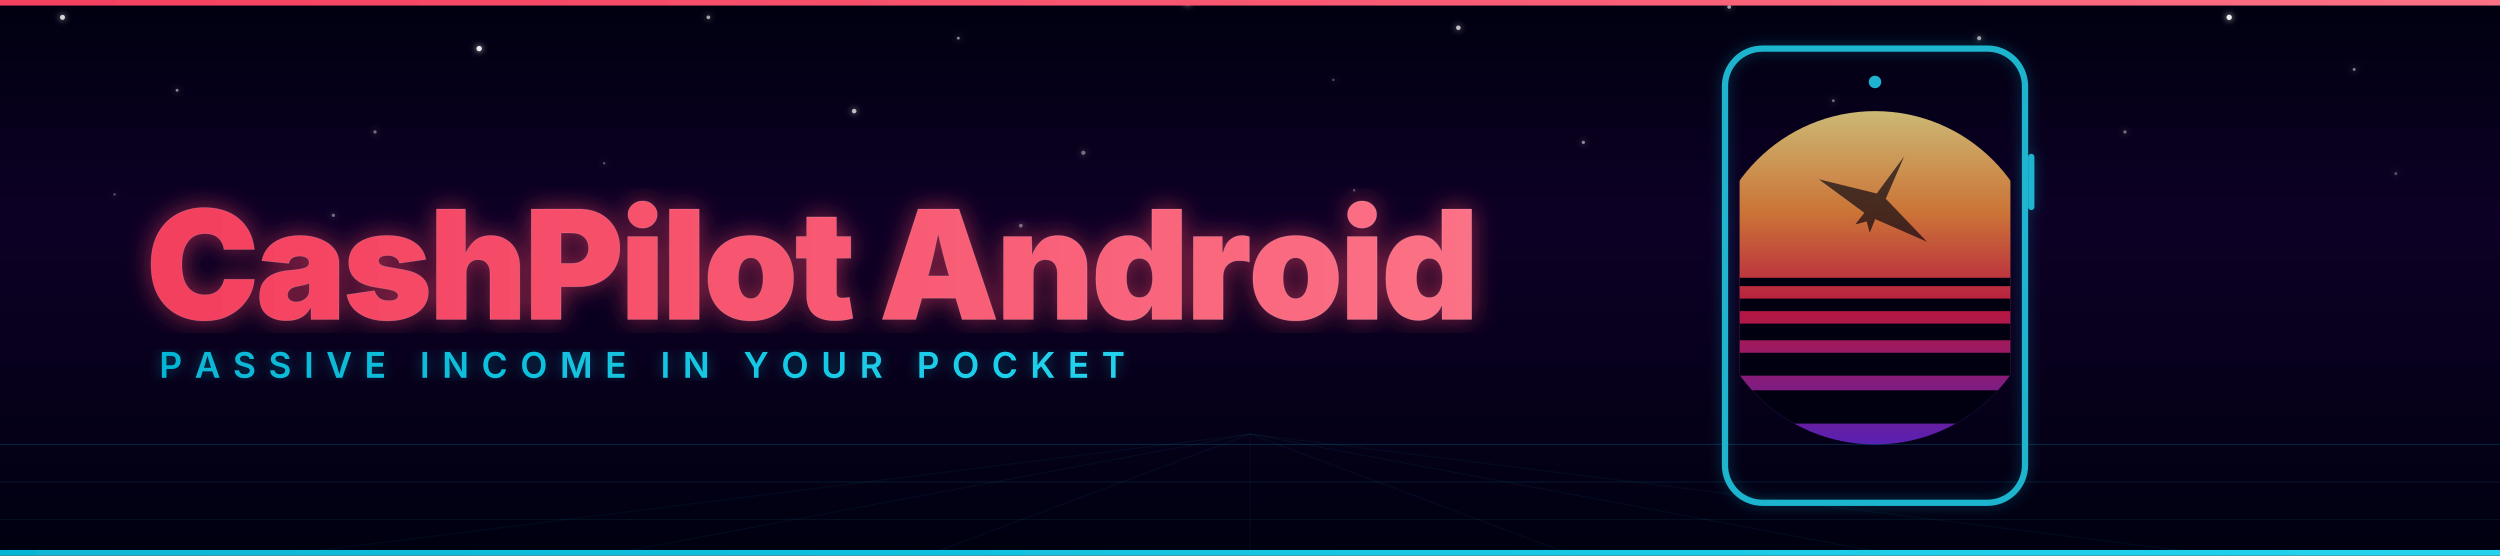
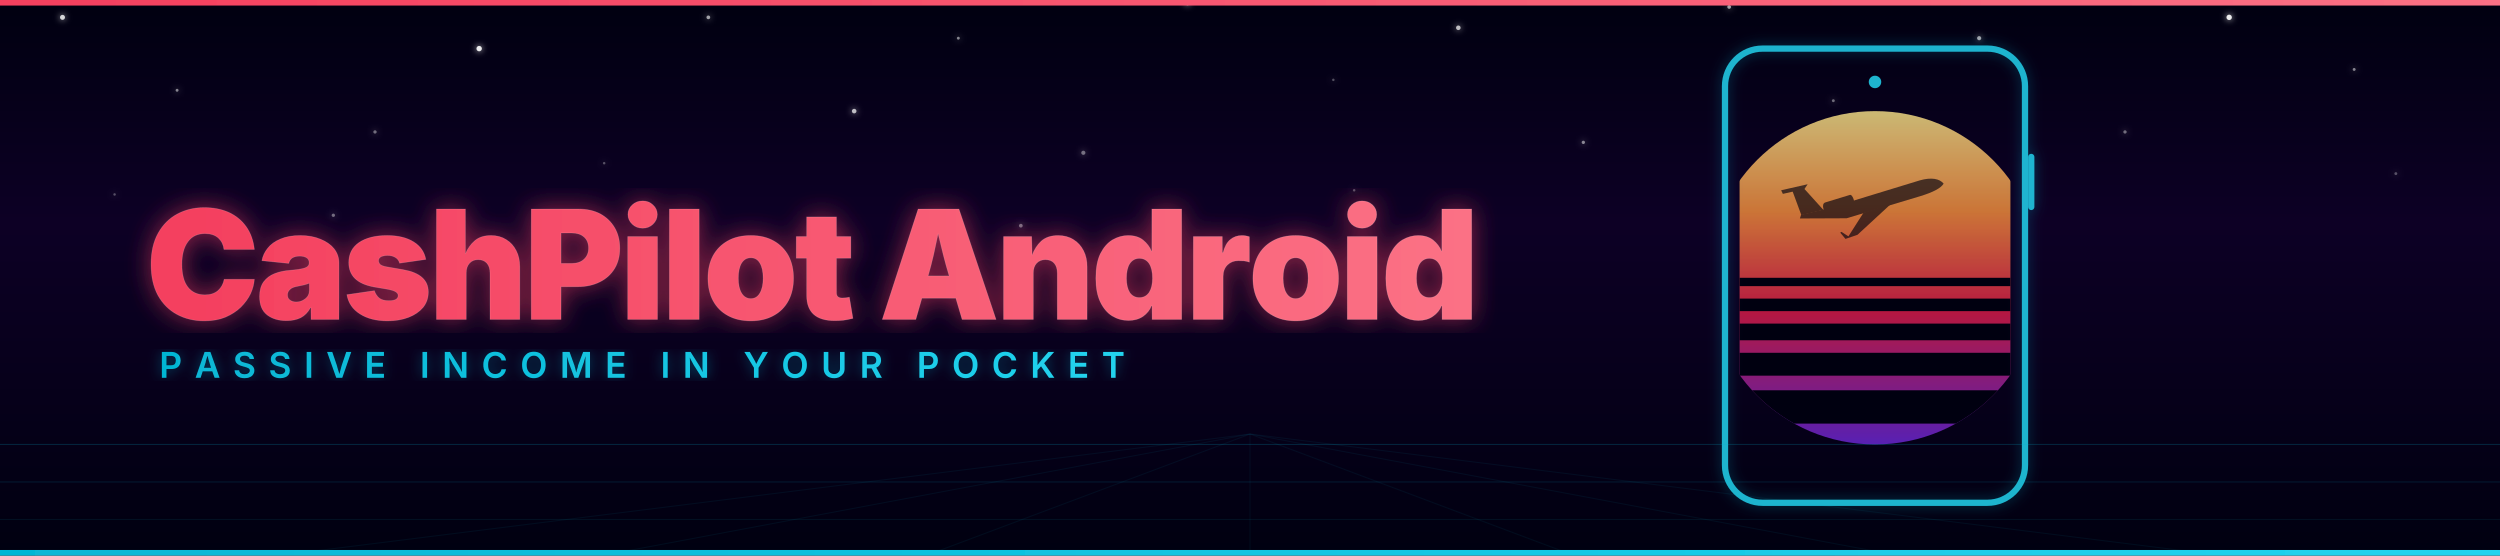
<svg xmlns="http://www.w3.org/2000/svg" viewBox="0 0 900 200" width="900" height="200" role="img" aria-label="CashPilot Android">
  <defs>
    <linearGradient id="bg" x1="0%" y1="0%" x2="0%" y2="100%">
      <stop offset="0%" stop-color="#000010" />
      <stop offset="40%" stop-color="#0d0025" />
      <stop offset="100%" stop-color="#000010" />
    </linearGradient>
    <linearGradient id="sun" x1="0%" y1="0%" x2="0%" y2="100%">
      <stop offset="0%" stop-color="#fde68a" />
      <stop offset="30%" stop-color="#fb923c" />
      <stop offset="60%" stop-color="#e11d48" />
      <stop offset="100%" stop-color="#6d28d9" />
    </linearGradient>
    <linearGradient id="pk" x1="0%" y1="0%" x2="100%" y2="0%">
      <stop offset="0%" stop-color="#f43f5e" />
      <stop offset="100%" stop-color="#fb7185" />
    </linearGradient>
    <linearGradient id="cy" x1="0%" y1="0%" x2="100%" y2="0%">
      <stop offset="0%" stop-color="#06b6d4" />
      <stop offset="100%" stop-color="#22d3ee" />
    </linearGradient>
    <filter id="pg">
      <feGaussianBlur stdDeviation="6" result="b" />
      <feFlood flood-color="#f43f5e" flood-opacity="0.5" result="c" />
      <feComposite in="c" in2="b" operator="in" result="g" />
      <feMerge>
        <feMergeNode in="g" />
        <feMergeNode in="SourceGraphic" />
      </feMerge>
    </filter>
    <filter id="cg">
      <feGaussianBlur stdDeviation="3" result="b" />
      <feFlood flood-color="#06b6d4" flood-opacity="0.4" result="c" />
      <feComposite in="c" in2="b" operator="in" result="g" />
      <feMerge>
        <feMergeNode in="g" />
        <feMergeNode in="SourceGraphic" />
      </feMerge>
    </filter>
    <filter id="sg">
      <feGaussianBlur stdDeviation="1.5" result="b" />
      <feMerge>
        <feMergeNode in="b" />
        <feMergeNode in="SourceGraphic" />
      </feMerge>
    </filter>
    <clipPath id="cue">
      <rect x="835" y="47" width="130" height="204" rx="12" />
    </clipPath>
    <clipPath id="sc">
      <circle cx="900" cy="150" r="80" />
    </clipPath>
  </defs>
  <rect width="900" height="200" fill="url(#bg)" />
  <g transform="translate(0,-12.5) scale(0.75)">
    <g fill="#fff" filter="url(#sg)">
      <circle cx="30" cy="25" r="1.2" opacity="0.8" />
      <circle cx="85" cy="60" r="0.7" opacity="0.5" />
      <circle cx="120" cy="15" r="1" opacity="0.7" />
      <circle cx="180" cy="80" r="0.8" opacity="0.4" />
      <circle cx="230" cy="40" r="1.3" opacity="0.9" />
      <circle cx="290" cy="95" r="0.6" opacity="0.3" />
      <circle cx="340" cy="25" r="0.9" opacity="0.6" />
      <circle cx="410" cy="70" r="1.1" opacity="0.7" />
      <circle cx="460" cy="35" r="0.7" opacity="0.5" />
      <circle cx="520" cy="90" r="1" opacity="0.4" />
      <circle cx="570" cy="18" r="1.2" opacity="0.8" />
      <circle cx="640" cy="55" r="0.6" opacity="0.3" />
      <circle cx="700" cy="30" r="1.1" opacity="0.7" />
      <circle cx="760" cy="85" r="0.8" opacity="0.5" />
      <circle cx="830" cy="20" r="0.9" opacity="0.6" />
      <circle cx="880" cy="65" r="0.7" opacity="0.4" />
      <circle cx="950" cy="35" r="1" opacity="0.6" />
      <circle cx="1020" cy="80" r="0.8" opacity="0.4" />
      <circle cx="1070" cy="25" r="1.3" opacity="0.9" />
      <circle cx="1130" cy="50" r="0.7" opacity="0.5" />
      <circle cx="1180" cy="15" r="1" opacity="0.7" />
      <circle cx="55" cy="110" r="0.6" opacity="0.3" />
      <circle cx="160" cy="120" r="0.8" opacity="0.4" />
      <circle cx="310" cy="115" r="0.7" opacity="0.3" />
      <circle cx="490" cy="125" r="0.9" opacity="0.4" />
      <circle cx="650" cy="108" r="0.6" opacity="0.3" />
      <circle cx="1150" cy="100" r="0.7" opacity="0.3" />
    </g>
    <g clip-path="url(#cue)">
      <circle cx="900" cy="150" r="80" fill="url(#sun)" opacity="0.8" />
      <g clip-path="url(#sc)">
        <rect x="815" y="150" width="170" height="4" fill="#000010" />
        <rect x="815" y="160" width="170" height="6" fill="#000010" />
        <rect x="815" y="172" width="170" height="8" fill="#000010" />
        <rect x="815" y="186" width="170" height="11" fill="#000010" />
        <rect x="815" y="204" width="170" height="16" fill="#000010" />
-         <g transform="translate(900,116) rotate(30)">
-           <path d="M0,-28 L2.5,-6 L30,2 L3,5 L4,12 L0,8 L-4,12 L-3,5 L-30,2 L-2.5,-6 Z" fill="#000010" opacity="0.65" />
+         <g id="plane" transform="translate(899,114) rotate(-17) scale(0.95)" fill="#000010" opacity="0.65">
+           <path d="M37,1.2 C35.8,-1.8 32,-3.8 26,-3.9 L-22,-3.9 L-36.5,-4.8 L-37.6,-3.2 L-15,3.6 L24,3.8 C30.5,3.8 35,3 37,1.2 Z" />
+           <path d="M-25,-3.9 L-31.8,-18.4 L-37.2,-18.6 L-36.4,-4.6 Z" />
+           <path d="M-28.8,-18.6 L-42.5,-19.6 L-42.2,-17.6 L-31,-16.8 Z" />
+           <path d="M-10,-7.2 L-23,-7.2 C-25.4,-7.2 -25.4,-1.8 -23,-1.8 L-10,-1.8 C-8.4,-1.8 -8.4,-7.2 -10,-7.2 Z" />
+           <path d="M9,3 L-6,3.4 L-16.8,12.6 L-19.5,9.4 L-20.2,9.6 L-18.6,13.4 L-12.2,13.2 Z" />
        </g>
      </g>
    </g>
    <g fill="none" stroke="#22d3ee" stroke-width="3" stroke-linejoin="round" stroke-linecap="round" opacity="0.85" filter="url(#cg)">
      <rect x="828" y="40" width="144" height="218" rx="18" />
      <path d="M975,92 L975,116" />
    </g>
    <circle cx="900" cy="56" r="3" fill="#22d3ee" opacity="0.85" />
    <g stroke="#06b6d4" stroke-width="0.5">
      <line x1="0" y1="230" x2="1200" y2="230" opacity="0.2" />
      <line x1="0" y1="248" x2="1200" y2="248" opacity="0.14" />
      <line x1="0" y1="266" x2="1200" y2="266" opacity="0.09" />
      <line x1="0" y1="284" x2="1200" y2="284" opacity="0.05" />
      <line x1="600" y1="225" x2="0" y2="300" opacity="0.07" />
      <line x1="600" y1="225" x2="200" y2="300" opacity="0.07" />
      <line x1="600" y1="225" x2="400" y2="300" opacity="0.07" />
      <line x1="600" y1="225" x2="600" y2="300" opacity="0.07" />
      <line x1="600" y1="225" x2="800" y2="300" opacity="0.07" />
      <line x1="600" y1="225" x2="1000" y2="300" opacity="0.07" />
      <line x1="600" y1="225" x2="1200" y2="300" opacity="0.07" />
    </g>
    <path id="ttl" d="M98 170.7Q90.8 170.7 85 167.6Q79.2 164.5 75.8 158.4Q72.5 152.3 72.5 143.5Q72.5 134.7 75.9 128.6Q79.3 122.5 85.1 119.4Q90.9 116.3 98 116.3Q104.6 116.3 109.8 118.6Q115 121 118.2 125.5Q121.4 130 122.1 136.4H107.5Q107.1 133 104.8 130.9Q102.5 128.8 98.4 128.8Q93 128.8 90.2 132.7Q87.3 136.6 87.3 143.5Q87.3 150.8 90.2 154.5Q93.1 158.2 98.4 158.2Q102.3 158.2 104.7 156.1Q107 154 107.6 150.7H122.1Q121.9 154 120.3 157.6Q118.6 161.1 115.6 164.1Q112.6 167 108.2 168.9Q103.9 170.7 98 170.7ZM137.5 170.6Q131.8 170.6 128.2 167.8Q124.6 165 124.6 159Q124.6 154.7 126.5 152Q128.5 149.3 131.8 148Q135.1 146.7 139.2 146.4Q144.2 146 146.3 145.3Q148.4 144.6 148.4 142.9V142.8Q148.4 141.2 147.2 140.4Q145.9 139.6 143.9 139.6Q141.9 139.6 140.4 140.4Q139 141.3 138.6 143.1L125.7 141.8Q126.3 138.5 128.5 135.8Q130.7 133 134.6 131.4Q138.5 129.7 144.1 129.7Q149.7 129.7 153.9 131.5Q158.1 133.2 160.4 136.1Q162.7 139.1 162.7 142.8V170H149.3V164.4H149Q147.2 167.7 144.3 169.2Q141.4 170.6 137.5 170.6ZM142.2 161.6Q144.6 161.6 146.5 160.1Q148.5 158.6 148.5 155.9V152.6Q146.3 153.5 142.8 154.1Q140.3 154.5 139.2 155.6Q138 156.7 138 158.2Q138 159.9 139.2 160.7Q140.4 161.6 142.2 161.6ZM186 170.7Q177.9 170.7 172.7 167.3Q167.5 164 166.5 158.1L179.7 156.2Q180.5 158.5 182.1 159.8Q183.7 161 186.7 161Q191.1 161 191.1 158.5Q191.1 156.5 186.6 155.6L179.5 154.4Q167.4 152.2 167.4 142.7Q167.4 136.5 172.3 133.1Q177.3 129.7 185.8 129.7Q193.7 129.7 198.6 132.8Q203.4 135.8 204.4 141.2L191.8 143Q191.3 141.1 189.7 140.2Q188.2 139.3 186.1 139.3Q184.2 139.3 182.9 139.9Q181.7 140.6 181.7 141.8Q181.7 142.7 182.4 143.5Q183.2 144.3 185.4 144.7L193.5 146.1Q205.6 148.2 205.6 156.8Q205.6 161.1 203.1 164.2Q200.5 167.3 196.1 169Q191.7 170.7 186 170.7ZM223.8 147.7V170H209.5V117H223.4V138.5Q225 134.7 227.9 132.2Q230.8 129.7 235.7 129.7Q239.9 129.7 243 131.7Q246.1 133.6 247.8 137Q249.5 140.3 249.5 144.7V170H235.2V147.7Q235.2 144.7 233.7 143Q232.2 141.3 229.5 141.3Q226.9 141.3 225.4 143Q223.8 144.7 223.8 147.7ZM255 170V117H277.8Q283.7 117 288.1 119.3Q292.5 121.7 295 125.9Q297.5 130.1 297.5 135.8Q297.5 141.5 295 145.6Q292.4 149.8 287.9 152Q283.3 154.3 277.3 154.3H269.3V170ZM269.3 143.1H274.4Q278.2 143.1 280.3 141.1Q282.5 139.1 282.5 135.8Q282.5 132.3 280.3 130.4Q278.2 128.5 274.4 128.5H269.3ZM301.3 170V130.2H315.6V170ZM308.5 126.2Q305.5 126.2 303.5 124.3Q301.4 122.3 301.4 119.6Q301.4 116.9 303.5 115Q305.5 113.1 308.5 113.1Q311.4 113.1 313.4 115Q315.5 116.9 315.5 119.6Q315.5 122.3 313.4 124.3Q311.4 126.2 308.5 126.2ZM335.6 117V170H321.3V117ZM360.4 170.7Q353.9 170.7 349.3 168.1Q344.7 165.6 342.2 160.9Q339.8 156.3 339.8 150.2Q339.8 144.1 342.2 139.5Q344.7 134.9 349.3 132.3Q353.9 129.7 360.4 129.7Q366.8 129.7 371.4 132.3Q376 134.9 378.5 139.5Q380.9 144.1 380.9 150.2Q380.9 156.3 378.5 160.9Q376 165.6 371.4 168.1Q366.8 170.7 360.4 170.7ZM360.4 160Q363.2 160 364.7 157.4Q366.3 154.8 366.3 150.2Q366.3 145.5 364.7 142.9Q363.2 140.4 360.4 140.4Q357.6 140.4 356 142.9Q354.4 145.5 354.4 150.2Q354.4 154.8 356 157.4Q357.6 160 360.4 160ZM408.4 130.2V140.6H401.5V157.2Q401.5 159.7 404.2 159.7Q404.9 159.7 406.1 159.6Q407.3 159.4 407.7 159.3L409.4 169.5Q407 170.1 404.8 170.4Q402.6 170.6 400.7 170.6Q387.2 170.6 387.2 158.5V140.6H382.2V130.2H387.2V120.8H401.5V130.2ZM423.5 170 440.7 117H460.3L478.1 170H461.8L458.8 159.8H442.5L439.6 170ZM445.5 149.1H455.6Q454.1 144.3 452.8 139.1Q451.5 134 450.3 128.8Q449.2 134 448.1 139.1Q446.9 144.3 445.5 149.1ZM496 147.7V170H481.7V130.2H495.2L495.4 139.2Q496.9 135.1 499.8 132.4Q502.8 129.7 507.9 129.7Q512.2 129.7 515.3 131.7Q518.4 133.6 520.1 137Q521.8 140.3 521.8 144.7V170H507.5V147.7Q507.5 144.7 506 143Q504.5 141.3 501.8 141.3Q499.2 141.3 497.6 143Q496 144.7 496 147.7ZM541.7 170.5Q537.4 170.5 533.8 168.3Q530.3 166.1 528.1 161.5Q526 157 526 150.2Q526 142.9 528.2 138.4Q530.5 133.9 534 131.8Q537.6 129.7 541.5 129.7Q546 129.7 548.7 131.9Q551.5 134.2 552.7 137.2H552.9V117H567.2V170H553V163.5H552.7Q551.5 166.5 548.7 168.5Q545.8 170.5 541.7 170.5ZM546.9 159.5Q549.9 159.5 551.6 157Q553.2 154.5 553.2 150.2Q553.2 145.7 551.6 143.2Q549.9 140.7 546.9 140.7Q544 140.7 542.3 143.2Q540.7 145.7 540.7 150.2Q540.7 154.6 542.3 157.1Q544 159.5 546.9 159.5ZM572.8 170V130.2H586.7V137.9H587.1Q588.2 133.6 590.5 131.7Q592.9 129.7 596.1 129.7Q597.9 129.7 599.7 130.3V142.5Q598.6 142.1 597.1 141.9Q595.5 141.8 594.4 141.8Q591.3 141.8 589.2 143.8Q587.1 145.9 587.1 149.3V170ZM621.9 170.7Q615.5 170.7 610.9 168.1Q606.2 165.6 603.8 160.9Q601.4 156.3 601.4 150.2Q601.4 144.1 603.8 139.5Q606.2 134.9 610.9 132.3Q615.5 129.7 621.9 129.7Q628.4 129.7 633 132.3Q637.6 134.9 640 139.5Q642.5 144.1 642.5 150.2Q642.5 156.3 640 160.9Q637.6 165.6 633 168.1Q628.4 170.7 621.9 170.7ZM621.9 160Q624.7 160 626.3 157.4Q627.9 154.8 627.9 150.2Q627.9 145.5 626.3 142.9Q624.7 140.4 621.9 140.4Q619.1 140.4 617.5 142.9Q615.9 145.5 615.9 150.2Q615.9 154.8 617.5 157.4Q619.1 160 621.9 160ZM646.7 170V130.2H661V170ZM653.8 126.2Q650.9 126.2 648.8 124.3Q646.8 122.3 646.8 119.6Q646.8 116.9 648.8 115Q650.9 113.1 653.8 113.1Q656.7 113.1 658.8 115Q660.8 116.9 660.8 119.6Q660.8 122.3 658.8 124.3Q656.7 126.2 653.8 126.2ZM680.8 170.5Q676.6 170.5 673 168.3Q669.5 166.1 667.3 161.5Q665.2 157 665.2 150.2Q665.2 142.9 667.4 138.4Q669.7 133.9 673.2 131.8Q676.8 129.7 680.7 129.7Q685.1 129.7 687.9 131.9Q690.7 134.2 691.9 137.2H692.1V117H706.4V170H692.2V163.5H691.9Q690.7 166.5 687.8 168.5Q685 170.5 680.8 170.5ZM686.1 159.5Q689.1 159.5 690.7 157Q692.4 154.5 692.4 150.2Q692.4 145.7 690.7 143.2Q689.1 140.7 686.1 140.7Q683.2 140.7 681.5 143.2Q679.9 145.7 679.9 150.2Q679.9 154.6 681.5 157.1Q683.2 159.5 686.1 159.5Z" fill="url(#pk)" filter="url(#pg)" />
    <use href="#ttl" fill="none" stroke="#fff" stroke-width="0.3" opacity="0.2" />
    <path d="M77.7 198V185.6H82.3Q83.8 185.6 84.7 186.2Q85.7 186.7 86.2 187.6Q86.7 188.5 86.7 189.7Q86.7 190.9 86.2 191.8Q85.7 192.8 84.7 193.3Q83.7 193.8 82.3 193.8H79.9V198ZM79.9 192H82Q83.3 192 83.9 191.4Q84.4 190.7 84.4 189.7Q84.4 188.7 83.9 188.1Q83.3 187.5 82 187.5H79.9ZM93.9 198 98.2 185.6H101L105.4 198H103L101.9 194.9H97.3L96.3 198ZM97.9 193.2H101.3L100.8 191.6Q100.5 190.7 100.2 189.7Q99.9 188.6 99.6 187.4Q99.2 188.7 98.9 189.7Q98.7 190.8 98.4 191.6ZM117.4 198.2Q115.2 198.2 114 197.2Q112.7 196.2 112.6 194.4H114.8Q114.9 195.3 115.6 195.8Q116.3 196.3 117.4 196.3Q118.5 196.3 119.2 195.8Q119.9 195.3 119.9 194.5Q119.9 193.8 119.2 193.4Q118.6 193.1 117.6 192.8L116.2 192.4Q114.7 192 113.8 191.2Q112.9 190.4 112.9 189.1Q112.9 188 113.5 187.2Q114.1 186.4 115.1 185.9Q116.2 185.5 117.5 185.5Q118.8 185.5 119.8 185.9Q120.8 186.4 121.3 187.2Q121.9 188 121.9 189H119.8Q119.7 188.2 119 187.8Q118.4 187.4 117.4 187.4Q116.4 187.4 115.8 187.8Q115.2 188.3 115.2 189Q115.2 189.5 115.5 189.8Q115.8 190.2 116.3 190.4Q116.8 190.6 117.3 190.7L118.4 191Q119.4 191.2 120.2 191.6Q121 192 121.5 192.7Q122.1 193.5 122.1 194.5Q122.1 195.6 121.5 196.4Q121 197.3 119.9 197.7Q118.9 198.2 117.4 198.2ZM134.5 198.2Q132.3 198.2 131 197.2Q129.7 196.2 129.7 194.4H131.8Q131.9 195.3 132.6 195.8Q133.4 196.3 134.4 196.3Q135.5 196.3 136.2 195.8Q136.9 195.3 136.9 194.5Q136.9 193.8 136.3 193.4Q135.7 193.1 134.7 192.8L133.3 192.4Q131.7 192 130.9 191.2Q130 190.4 130 189.1Q130 188 130.6 187.2Q131.2 186.4 132.2 185.9Q133.2 185.5 134.5 185.5Q135.8 185.5 136.8 185.9Q137.8 186.4 138.4 187.2Q138.9 188 139 189H136.8Q136.7 188.2 136.1 187.8Q135.5 187.4 134.5 187.4Q133.4 187.4 132.8 187.8Q132.2 188.3 132.2 189Q132.2 189.5 132.6 189.8Q132.9 190.2 133.4 190.4Q133.8 190.6 134.3 190.7L135.5 191Q136.4 191.2 137.2 191.6Q138.1 192 138.6 192.7Q139.1 193.5 139.1 194.5Q139.1 195.6 138.6 196.4Q138 197.3 137 197.7Q135.9 198.2 134.5 198.2ZM149.4 185.6V198H147.2V185.6ZM161.4 198 157 185.6H159.5L161.7 192.1Q161.9 192.9 162.2 193.9Q162.5 195 162.9 196.2Q163.5 193.7 164 192.1L166.2 185.6H168.6L164.3 198ZM176.2 198V185.6H184.3V187.5H178.5V190.8H183.8V192.7H178.5V196.1H184.3V198ZM205 185.6V198H202.8V185.6ZM213.5 198V185.6H216L220.3 192.4Q220.6 193 221 193.7Q221.4 194.4 221.8 195.3Q221.8 194.4 221.7 193.6Q221.7 192.7 221.7 192.1V185.6H223.9V198H221.4L217.6 191.9Q217.2 191.4 217 190.8Q216.7 190.3 216.4 189.7Q216 189.1 215.6 188.3Q215.7 189.5 215.7 190.4Q215.8 191.3 215.8 191.9V198ZM237.7 198.2Q236.1 198.2 234.8 197.4Q233.5 196.7 232.8 195.2Q232 193.8 232 191.8Q232 189.8 232.8 188.4Q233.5 187 234.8 186.2Q236.1 185.5 237.7 185.5Q239.1 185.5 240.2 186Q241.3 186.5 242 187.4Q242.7 188.4 242.9 189.7H240.7Q240.5 188.7 239.7 188.1Q238.8 187.4 237.7 187.4Q236.2 187.4 235.2 188.6Q234.3 189.7 234.3 191.8Q234.3 194 235.2 195.1Q236.2 196.2 237.7 196.2Q238.8 196.2 239.7 195.6Q240.5 195 240.7 193.9H242.9Q242.7 195.1 242.1 196Q241.4 197 240.3 197.6Q239.2 198.2 237.7 198.2ZM256.3 198.2Q254.6 198.2 253.3 197.4Q252.1 196.7 251.3 195.2Q250.6 193.8 250.6 191.8Q250.6 189.8 251.3 188.4Q252.1 187 253.3 186.2Q254.6 185.5 256.3 185.5Q257.9 185.5 259.2 186.2Q260.4 187 261.2 188.4Q261.9 189.8 261.9 191.8Q261.9 193.8 261.2 195.2Q260.4 196.7 259.2 197.4Q257.9 198.2 256.3 198.2ZM256.3 196.2Q257.8 196.2 258.7 195.1Q259.7 193.9 259.7 191.8Q259.7 189.7 258.7 188.6Q257.8 187.4 256.3 187.4Q254.7 187.4 253.8 188.6Q252.8 189.7 252.8 191.8Q252.8 193.9 253.8 195.1Q254.7 196.2 256.3 196.2ZM270 198V185.6H273.4L275.7 192Q275.8 192.4 276 193Q276.2 193.6 276.3 194.2Q276.5 194.9 276.6 195.5Q276.8 194.9 276.9 194.2Q277.1 193.6 277.3 193Q277.4 192.4 277.5 192L279.9 185.6H283.2V198H281V191.8Q281 191.3 281 190.6Q281 189.9 281 189.2Q281.1 188.4 281.1 187.6Q280.9 188.4 280.6 189.2Q280.4 190 280.2 190.7Q280 191.3 279.8 191.8L277.6 198H275.7L273.4 191.8Q273.2 191.4 273 190.7Q272.8 190.1 272.6 189.3Q272.3 188.5 272.1 187.7Q272.1 188.4 272.2 189.2Q272.2 189.9 272.2 190.6Q272.2 191.3 272.2 191.8V198ZM291.7 198V185.6H299.7V187.5H293.9V190.8H299.3V192.7H293.9V196.1H299.8V198ZM320.5 185.6V198H318.3V185.6ZM329 198V185.6H331.5L335.8 192.4Q336.1 193 336.5 193.7Q336.9 194.4 337.3 195.3Q337.2 194.4 337.2 193.6Q337.2 192.7 337.2 192.1V185.6H339.4V198H336.9L333 191.9Q332.7 191.4 332.4 190.8Q332.1 190.3 331.8 189.7Q331.5 189.1 331.1 188.3Q331.1 189.5 331.2 190.4Q331.2 191.3 331.2 191.9V198ZM361.9 198V193.2L357.3 185.6H359.9L362.1 189.5Q362.4 190 362.6 190.4Q362.8 190.8 363 191.4Q363.2 190.8 363.5 190.4Q363.7 190 363.9 189.5L366.1 185.6H368.6L364.1 193.2V198ZM381.6 198.2Q380 198.2 378.7 197.4Q377.4 196.7 376.7 195.2Q375.9 193.8 375.9 191.8Q375.9 189.8 376.7 188.4Q377.4 187 378.7 186.2Q380 185.5 381.6 185.5Q383.2 185.5 384.5 186.2Q385.8 187 386.5 188.4Q387.3 189.8 387.3 191.8Q387.3 193.8 386.5 195.2Q385.8 196.7 384.5 197.4Q383.2 198.2 381.6 198.2ZM381.6 196.2Q383.1 196.2 384.1 195.1Q385 193.9 385 191.8Q385 189.7 384.1 188.6Q383.1 187.4 381.6 187.4Q380.1 187.4 379.1 188.6Q378.1 189.7 378.1 191.8Q378.1 193.9 379.1 195.1Q380.1 196.2 381.6 196.2ZM400.4 198.2Q398.9 198.2 397.7 197.6Q396.6 197 396 196Q395.4 195 395.4 193.7V185.6H397.6V193.5Q397.6 194.7 398.3 195.4Q399.1 196.2 400.4 196.2Q401.7 196.2 402.4 195.4Q403.2 194.7 403.2 193.5V185.6H405.4V193.7Q405.4 195 404.8 196Q404.1 197 403 197.6Q401.9 198.2 400.4 198.2ZM413.9 198V185.6H418.5Q420.6 185.6 421.7 186.7Q422.9 187.8 422.9 189.6Q422.9 190.8 422.3 191.7Q421.7 192.7 420.6 193.1L423.3 198H420.8L418.4 193.5H416.1V198ZM416.1 191.6H418.2Q419.4 191.6 420 191.1Q420.6 190.6 420.6 189.6Q420.6 188.6 420 188Q419.4 187.5 418.2 187.5H416.1ZM441.3 198V185.6H445.9Q447.3 185.6 448.3 186.2Q449.2 186.7 449.7 187.6Q450.2 188.5 450.2 189.7Q450.2 190.9 449.7 191.8Q449.2 192.8 448.2 193.3Q447.3 193.8 445.8 193.8H443.5V198ZM443.5 192H445.6Q446.8 192 447.4 191.4Q448 190.7 448 189.7Q448 188.7 447.4 188.1Q446.8 187.5 445.5 187.5H443.5ZM463.5 198.2Q461.9 198.2 460.6 197.4Q459.3 196.7 458.6 195.2Q457.8 193.8 457.8 191.8Q457.8 189.8 458.6 188.4Q459.3 187 460.6 186.2Q461.9 185.5 463.5 185.5Q465.1 185.5 466.4 186.2Q467.7 187 468.4 188.4Q469.2 189.8 469.2 191.8Q469.2 193.8 468.4 195.2Q467.7 196.7 466.4 197.4Q465.1 198.2 463.5 198.2ZM463.5 196.2Q465 196.2 466 195.1Q466.9 193.9 466.9 191.8Q466.9 189.7 466 188.6Q465 187.4 463.5 187.4Q462 187.4 461 188.6Q460.1 189.7 460.1 191.8Q460.1 193.9 461 195.1Q462 196.2 463.5 196.2ZM482.6 198.2Q480.9 198.2 479.6 197.4Q478.4 196.7 477.6 195.2Q476.9 193.8 476.9 191.8Q476.9 189.8 477.6 188.4Q478.4 187 479.7 186.2Q480.9 185.5 482.6 185.5Q483.9 185.5 485 186Q486.1 186.5 486.8 187.4Q487.6 188.4 487.8 189.7H485.5Q485.3 188.7 484.5 188.1Q483.7 187.4 482.6 187.4Q481.1 187.4 480.1 188.6Q479.1 189.7 479.1 191.8Q479.1 194 480.1 195.1Q481.1 196.2 482.6 196.2Q483.7 196.2 484.5 195.6Q485.3 195 485.5 193.9H487.8Q487.6 195.1 486.9 196Q486.2 197 485.1 197.6Q484 198.2 482.6 198.2ZM495.8 198V185.6H498V189.3L498 191.9Q498.4 191.3 498.9 190.7Q499.4 190 500 189.3L503.2 185.6H506L501.2 191L506.1 198H503.5L499.7 192.5L498 194.3V198ZM513.8 198V185.6H521.8V187.5H516V190.8H521.4V192.7H516V196.1H521.8V198ZM529.5 187.5V185.6H539.3V187.5H535.5V198H533.3V187.5Z" fill="url(#cy)" filter="url(#cg)" />
  </g>
  <rect x="0" y="0" width="900" height="2" fill="url(#pk)" filter="url(#pg)" />
  <rect x="0" y="198" width="900" height="2" fill="url(#cy)" filter="url(#cg)" />
</svg>
